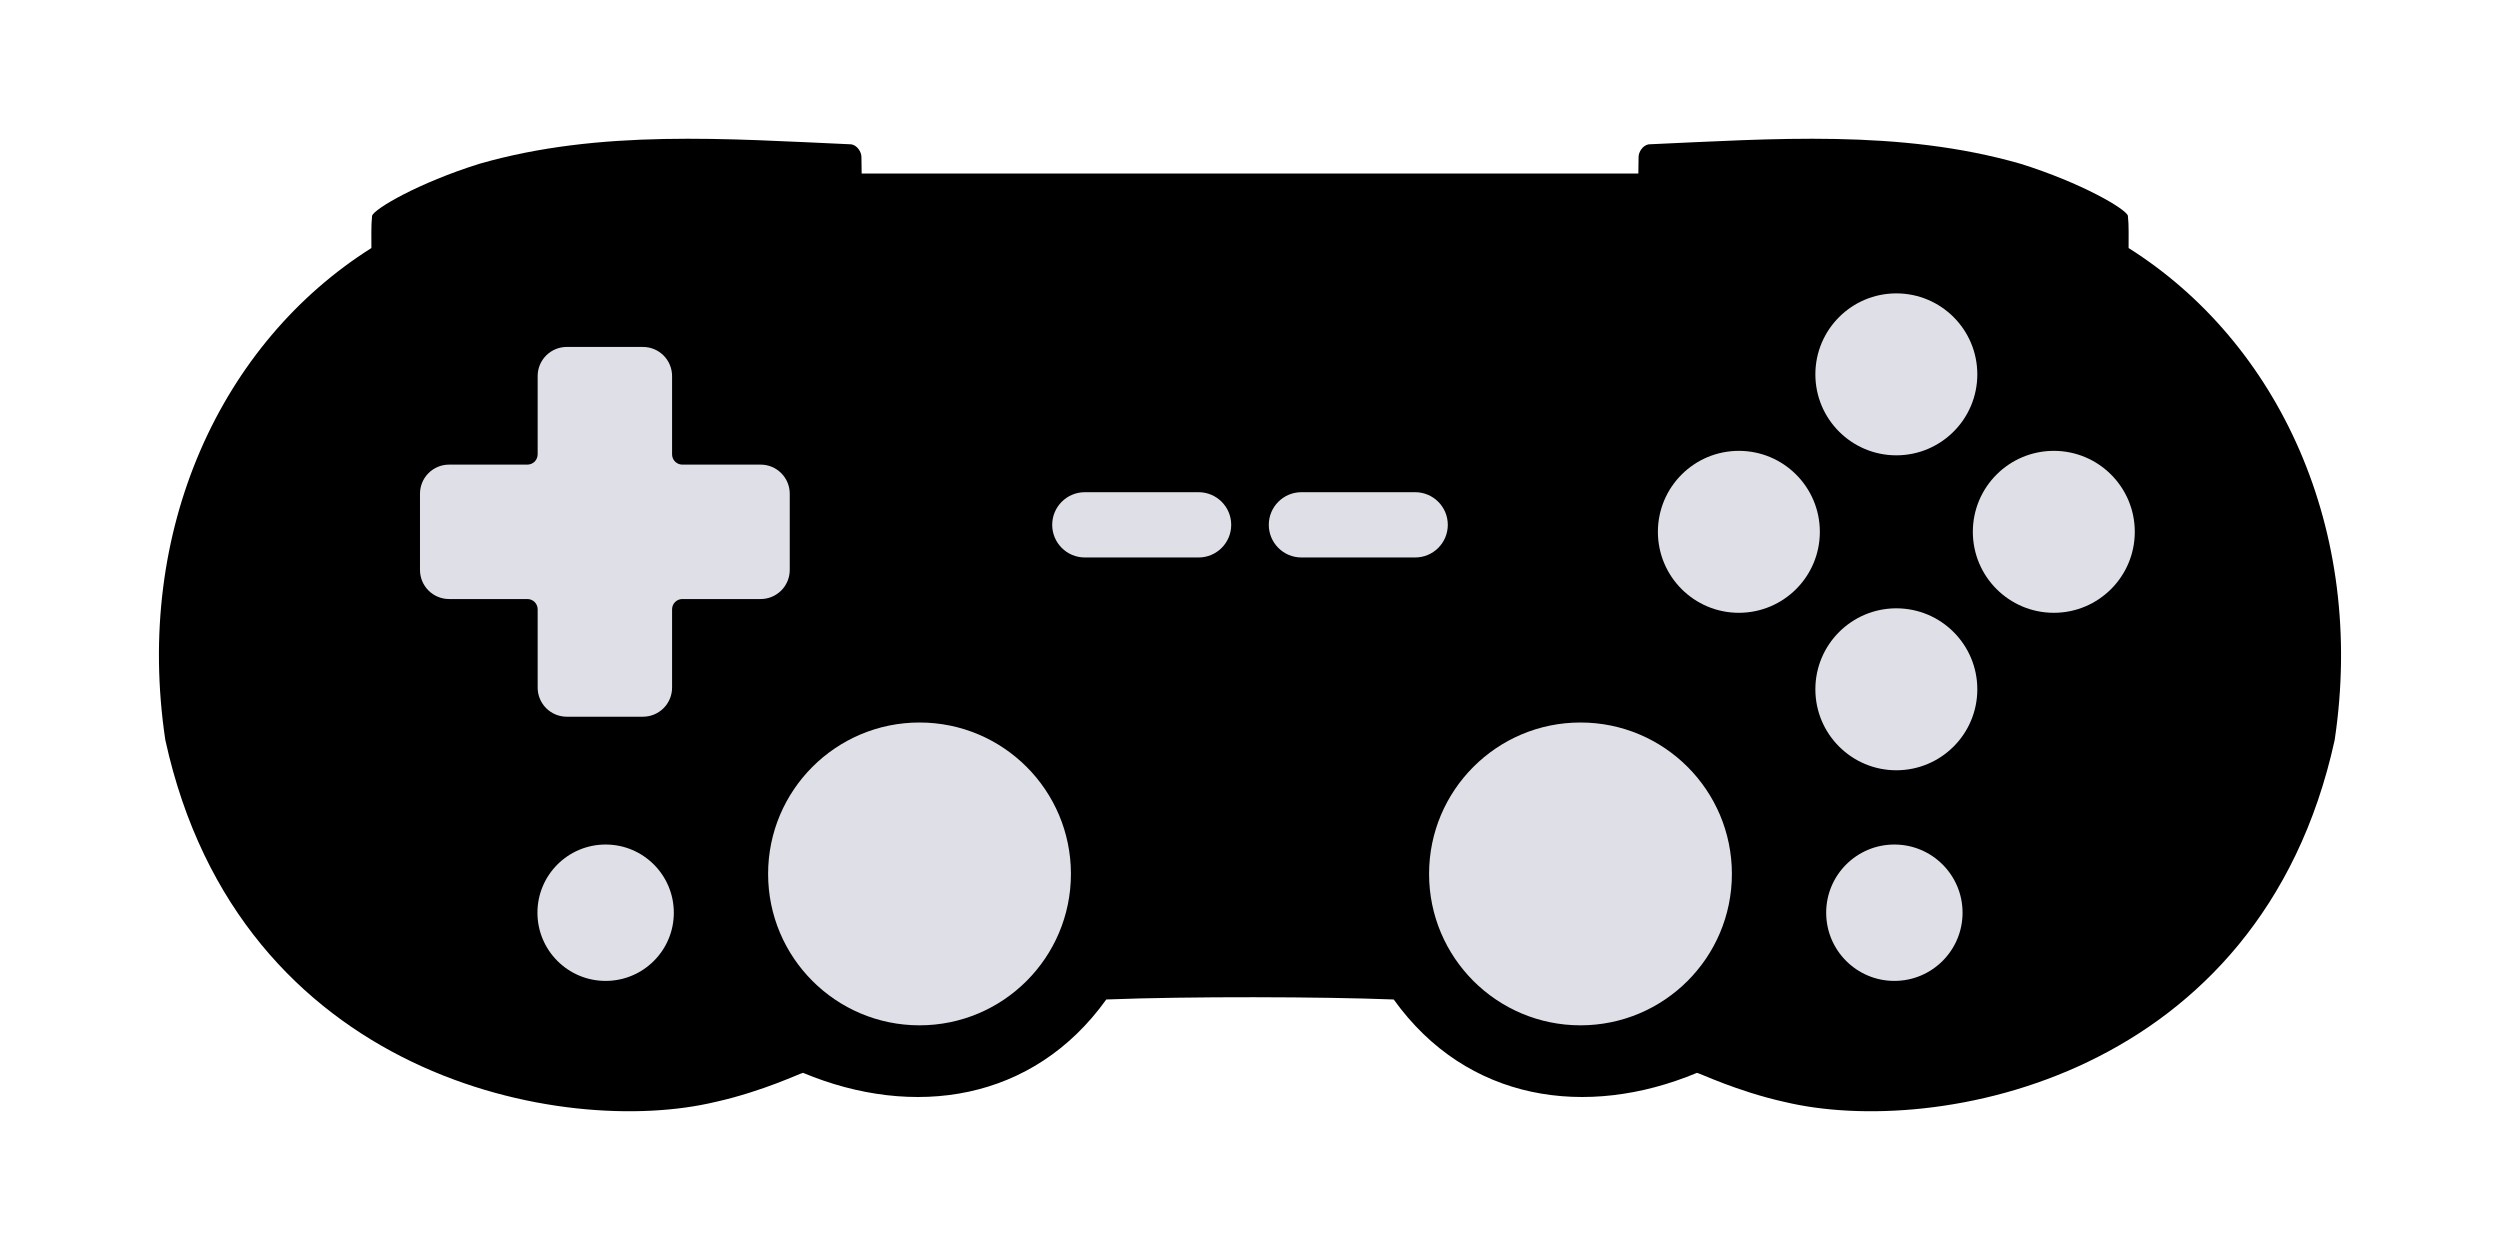
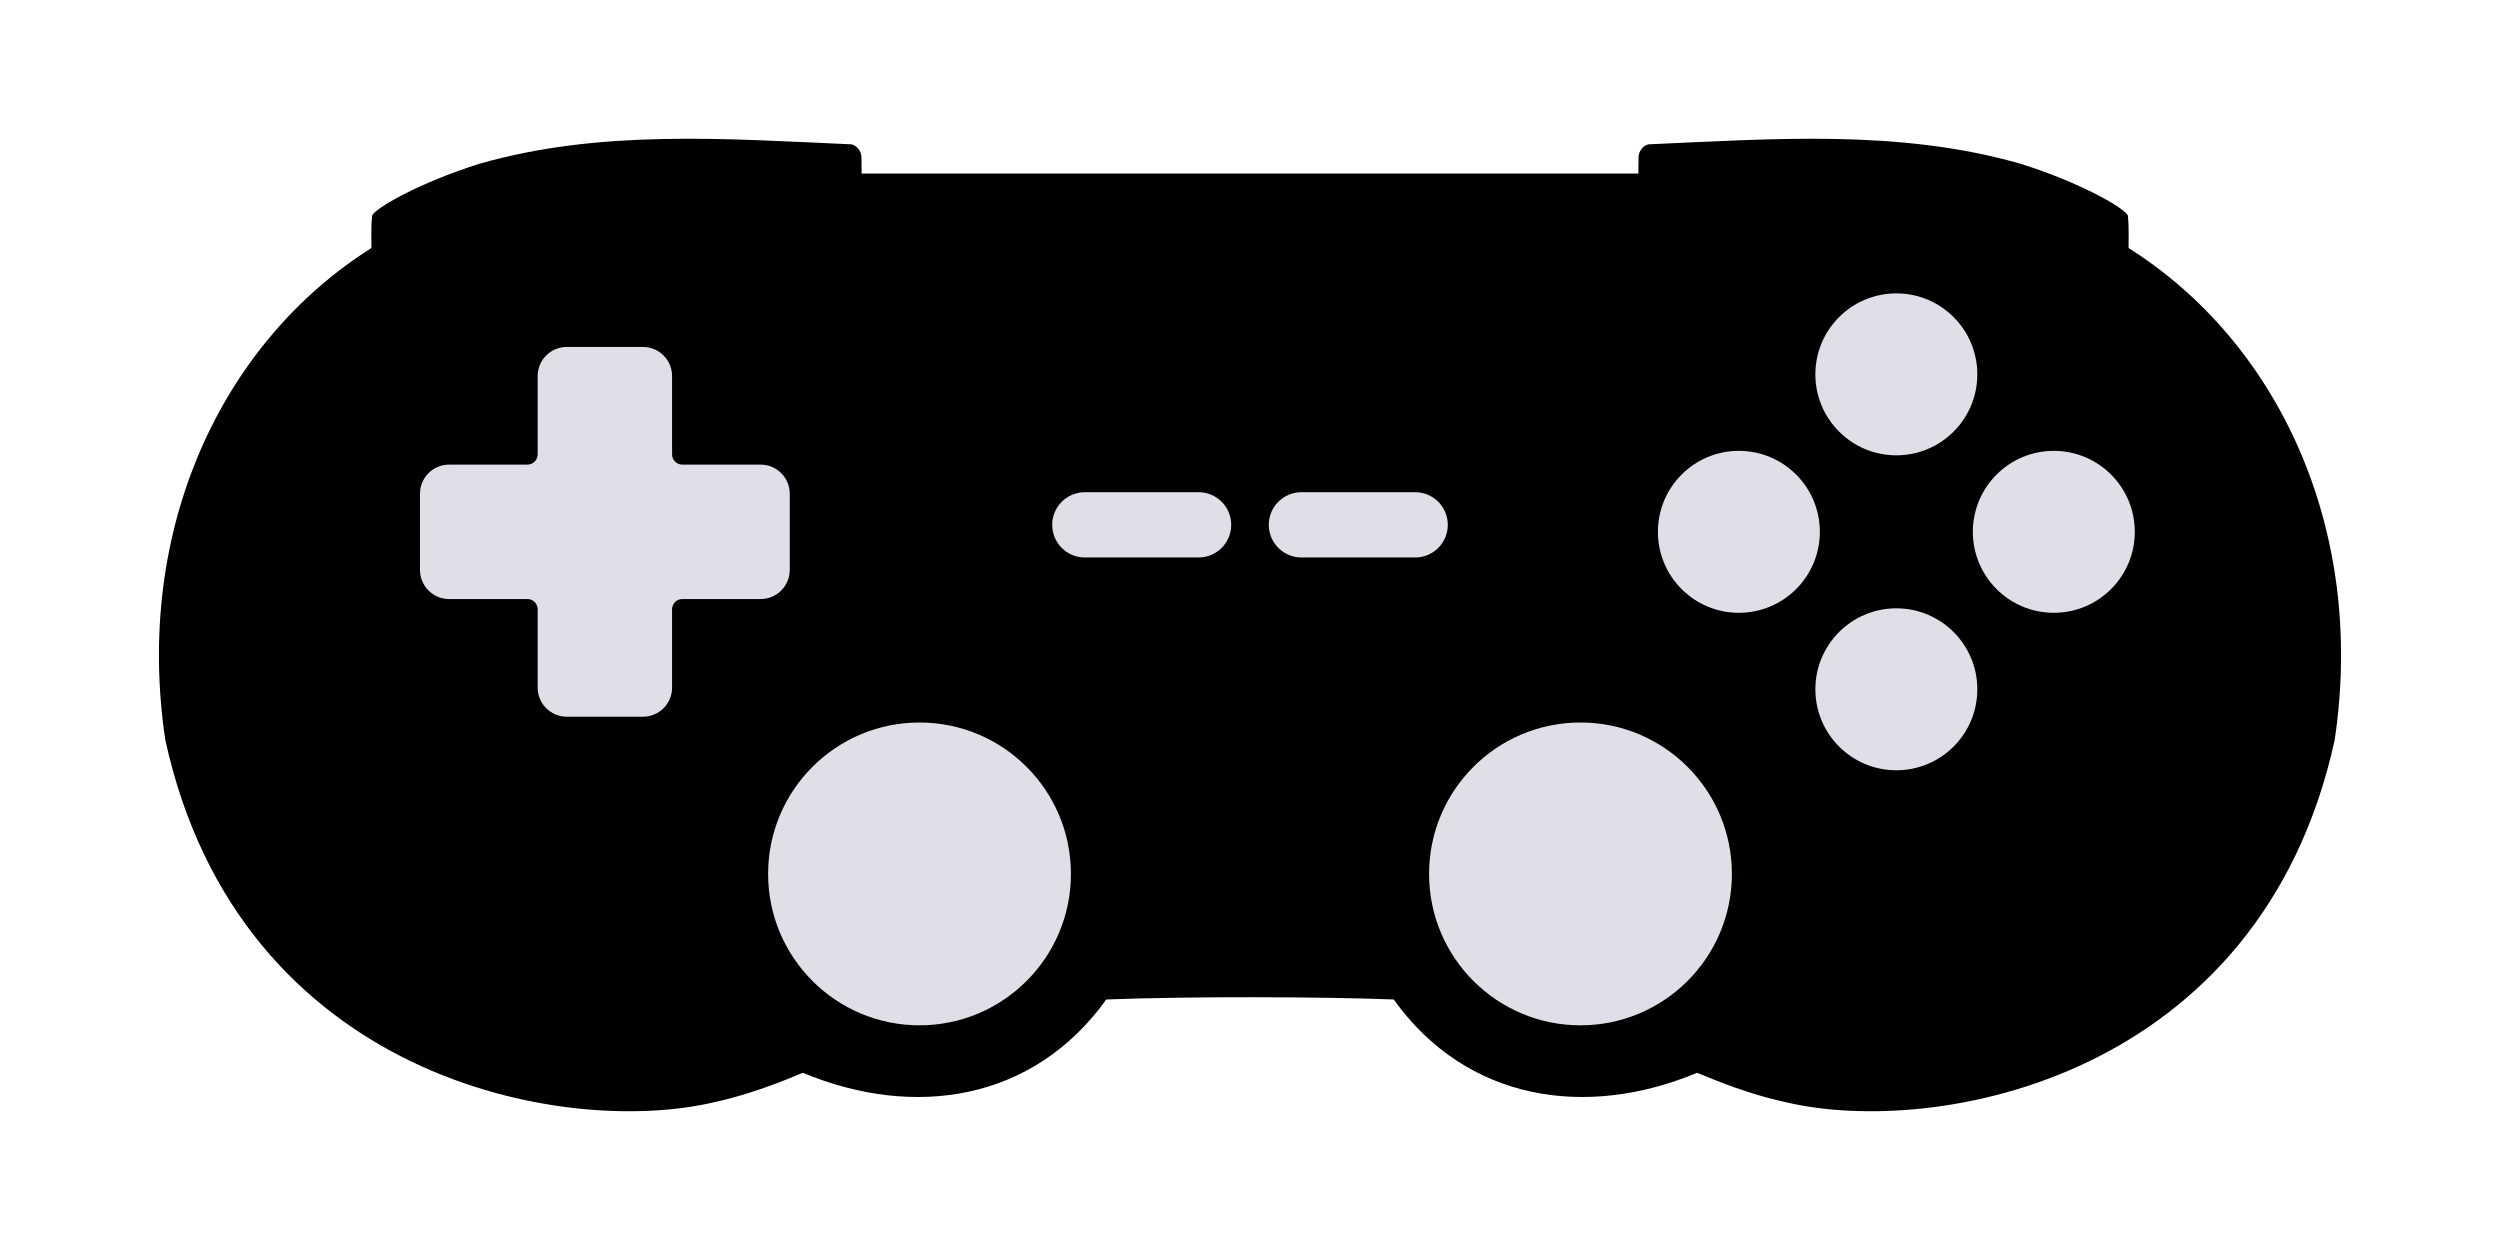
<svg xmlns="http://www.w3.org/2000/svg" xml:space="preserve" width="1000" height="500" data-name="图层 2">
  <path d="M78.02 10.432c-5.185.1-10.337.619-15.366 2.066-5.05 1.584-8.728 3.738-8.908 4.315-.096.888-.048 1.792-.058 2.685-12.433 7.842-19.76 23.362-17.13 40.912l.003.006c6.167 28.155 33.19 33.078 45.712 30.072h.006c4.02-.899 7.163-2.44 7.293-2.42 9.174 3.826 19.12 2.392 25.21-6.1 6.938-.268 17.887-.232 23.894 0 6.088 8.492 16.035 9.926 25.209 6.1.13-.02 3.272 1.521 7.293 2.42h.006c12.522 3.006 39.545-1.917 45.713-30.072l.002-.006c2.63-17.55-4.697-33.07-17.13-40.912-.01-.893.038-1.797-.058-2.686-.18-.576-3.858-2.73-8.908-4.314-5.029-1.447-10.18-1.966-15.365-2.066s-10.404.218-15.569.445c-.488.083-.837.632-.837 1.053l-.018 1.373h-64.57l-.018-1.373c0-.421-.35-.97-.838-1.053-5.164-.227-10.384-.546-15.568-.445" style="display:inline;fill:#000;fill-opacity:1;stroke-width:2.272;stroke-linecap:round;stroke-linejoin:round" transform="translate(-109.763 5.398)scale(4.81156)" />
  <path d="M226.724 138.778a11.634 11.634 0 0 0-11.662 11.665v31.293a4.107 4.107 0 0 1-4.112 4.111h-31.293a11.634 11.634 0 0 0-11.664 11.661v30.446a11.634 11.634 0 0 0 11.664 11.66h31.293a4.107 4.107 0 0 1 4.112 4.11v31.295a11.634 11.634 0 0 0 11.662 11.664h30.448a11.634 11.634 0 0 0 11.66-11.664v-31.294a4.107 4.107 0 0 1 4.11-4.11h31.298a11.634 11.634 0 0 0 11.658-11.661v-30.446a11.634 11.634 0 0 0-11.66-11.66H272.94a4.107 4.107 0 0 1-4.111-4.112v-31.294a11.634 11.634 0 0 0-11.657-11.663z" style="fill:#dfdfe7;fill-opacity:1;fill-rule:evenodd;stroke:none;stroke-width:4.946;stroke-miterlimit:7;paint-order:stroke markers fill" />
  <circle cx="632.193" cy="349.565" r="60.564" style="font-variation-settings:normal;vector-effect:none;fill:#dfdfe7;fill-opacity:1;fill-rule:evenodd;stroke-width:59.723;stroke-linecap:butt;stroke-linejoin:miter;stroke-miterlimit:4;stroke-dasharray:none;stroke-dashoffset:0;stroke-opacity:1;-inkscape-stroke:none;stop-color:#000" />
  <circle cx="-367.807" cy="349.565" r="60.564" style="font-variation-settings:normal;vector-effect:none;fill:#dfdfe7;fill-opacity:1;fill-rule:evenodd;stroke-width:59.723;stroke-linecap:butt;stroke-linejoin:miter;stroke-miterlimit:4;stroke-dasharray:none;stroke-dashoffset:0;stroke-opacity:1;-inkscape-stroke:none;stop-color:#000" transform="scale(-1 1)" />
  <g transform="translate(305.011 -20.397)scale(1.44999)">
    <circle cx="269.338" cy="160.779" r="22.338" style="font-variation-settings:normal;vector-effect:none;fill:#dfdfe7;fill-opacity:1;fill-rule:evenodd;stroke-width:44.661;stroke-linecap:butt;stroke-linejoin:miter;stroke-miterlimit:4;stroke-dasharray:none;stroke-dashoffset:0;stroke-opacity:1;-inkscape-stroke:none;stop-color:#000" />
    <circle cx="-356.219" cy="160.779" r="22.338" style="font-variation-settings:normal;vector-effect:none;fill:#dfdfe7;fill-opacity:1;fill-rule:evenodd;stroke-width:44.661;stroke-linecap:butt;stroke-linejoin:miter;stroke-miterlimit:4;stroke-dasharray:none;stroke-dashoffset:0;stroke-opacity:1;-inkscape-stroke:none;stop-color:#000" transform="scale(-1 1)" />
    <circle cx="117.338" cy="-312.778" r="22.338" style="font-variation-settings:normal;vector-effect:none;fill:#dfdfe7;fill-opacity:1;fill-rule:evenodd;stroke-width:44.661;stroke-linecap:butt;stroke-linejoin:miter;stroke-miterlimit:4;stroke-dasharray:none;stroke-dashoffset:0;stroke-opacity:1;-inkscape-stroke:none;stop-color:#000" transform="rotate(90)" />
    <circle cx="-204.219" cy="-312.778" r="22.338" style="font-variation-settings:normal;vector-effect:none;fill:#dfdfe7;fill-opacity:1;fill-rule:evenodd;stroke-width:44.661;stroke-linecap:butt;stroke-linejoin:miter;stroke-miterlimit:4;stroke-dasharray:none;stroke-dashoffset:0;stroke-opacity:1;-inkscape-stroke:none;stop-color:#000" transform="scale(1 -1)rotate(90)" />
  </g>
-   <circle cx="757.748" cy="365.087" r="27.276" style="font-variation-settings:normal;vector-effect:none;fill:#dfdfe7;fill-opacity:1;fill-rule:evenodd;stroke-width:71.564;stroke-linecap:butt;stroke-linejoin:miter;stroke-miterlimit:4;stroke-dasharray:none;stroke-dashoffset:0;stroke-opacity:1;-inkscape-stroke:none;stop-color:#000" />
-   <circle cx="-242.252" cy="365.087" r="27.276" style="font-variation-settings:normal;vector-effect:none;fill:#dfdfe7;fill-opacity:1;fill-rule:evenodd;stroke-width:71.564;stroke-linecap:butt;stroke-linejoin:miter;stroke-miterlimit:4;stroke-dasharray:none;stroke-dashoffset:0;stroke-opacity:1;-inkscape-stroke:none;stop-color:#000" transform="scale(-1 1)" />
  <rect width="71.603" height="26.113" x="507.517" y="196.878" ry="13.057" style="fill:#dfdfe7;fill-opacity:1;stroke-width:44.596;stroke-linecap:round;stroke-linejoin:round" />
  <rect width="71.603" height="26.113" x="420.88" y="196.878" ry="13.057" style="fill:#dfdfe7;fill-opacity:1;stroke-width:44.596;stroke-linecap:round;stroke-linejoin:round" />
</svg>
